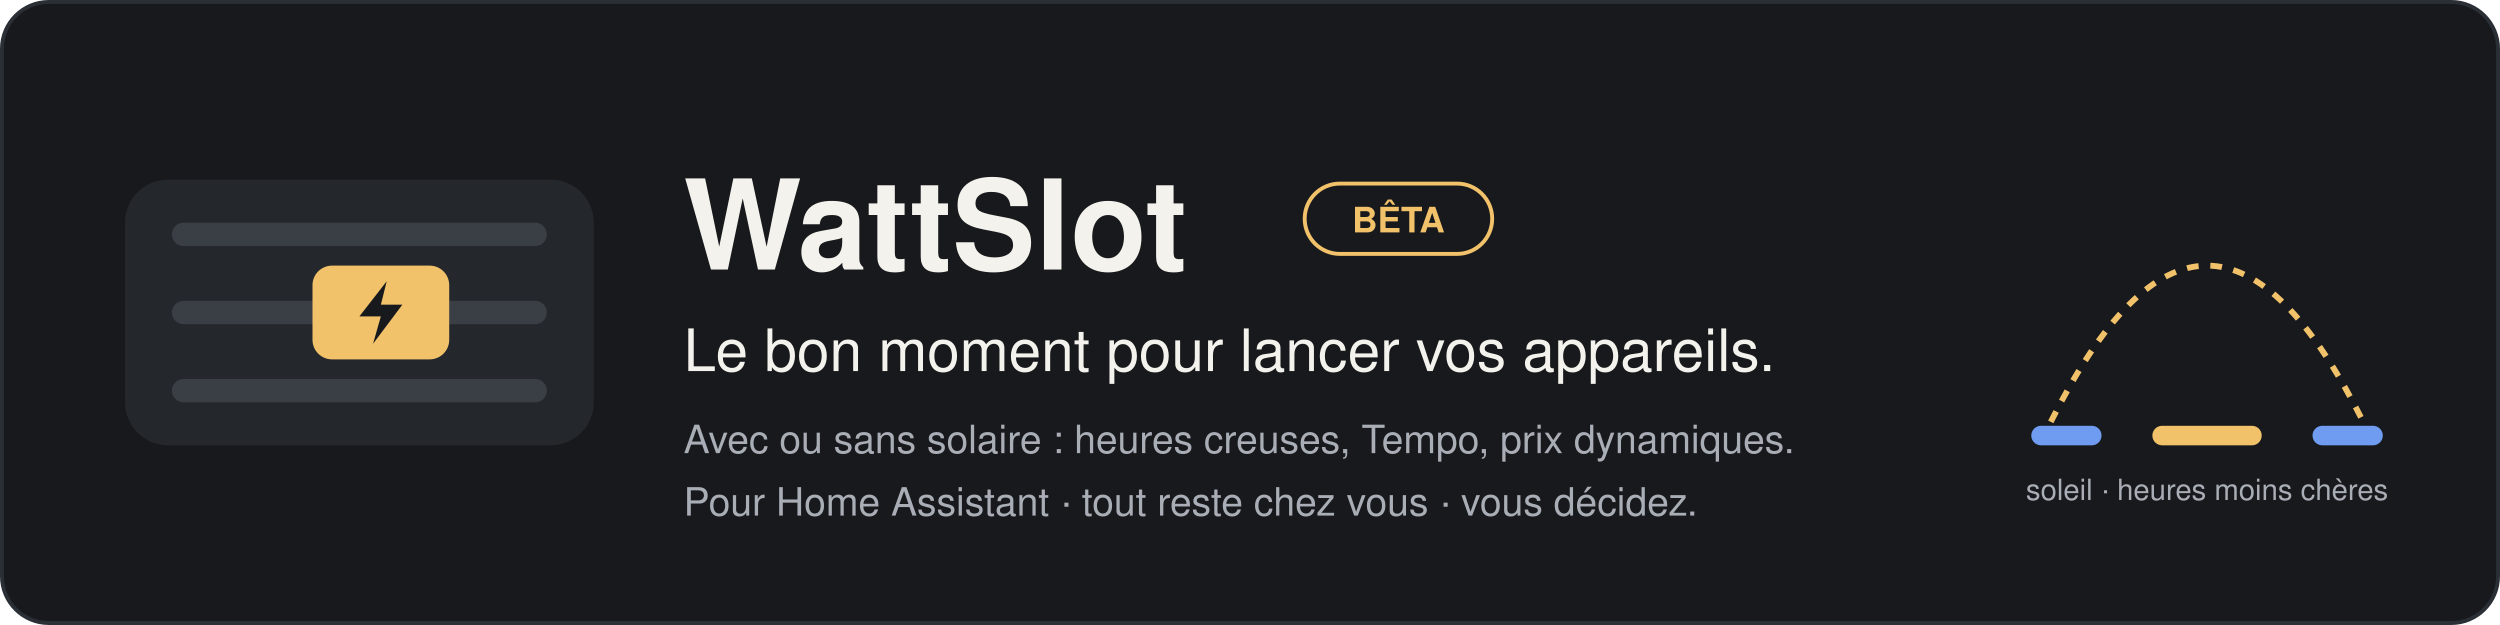
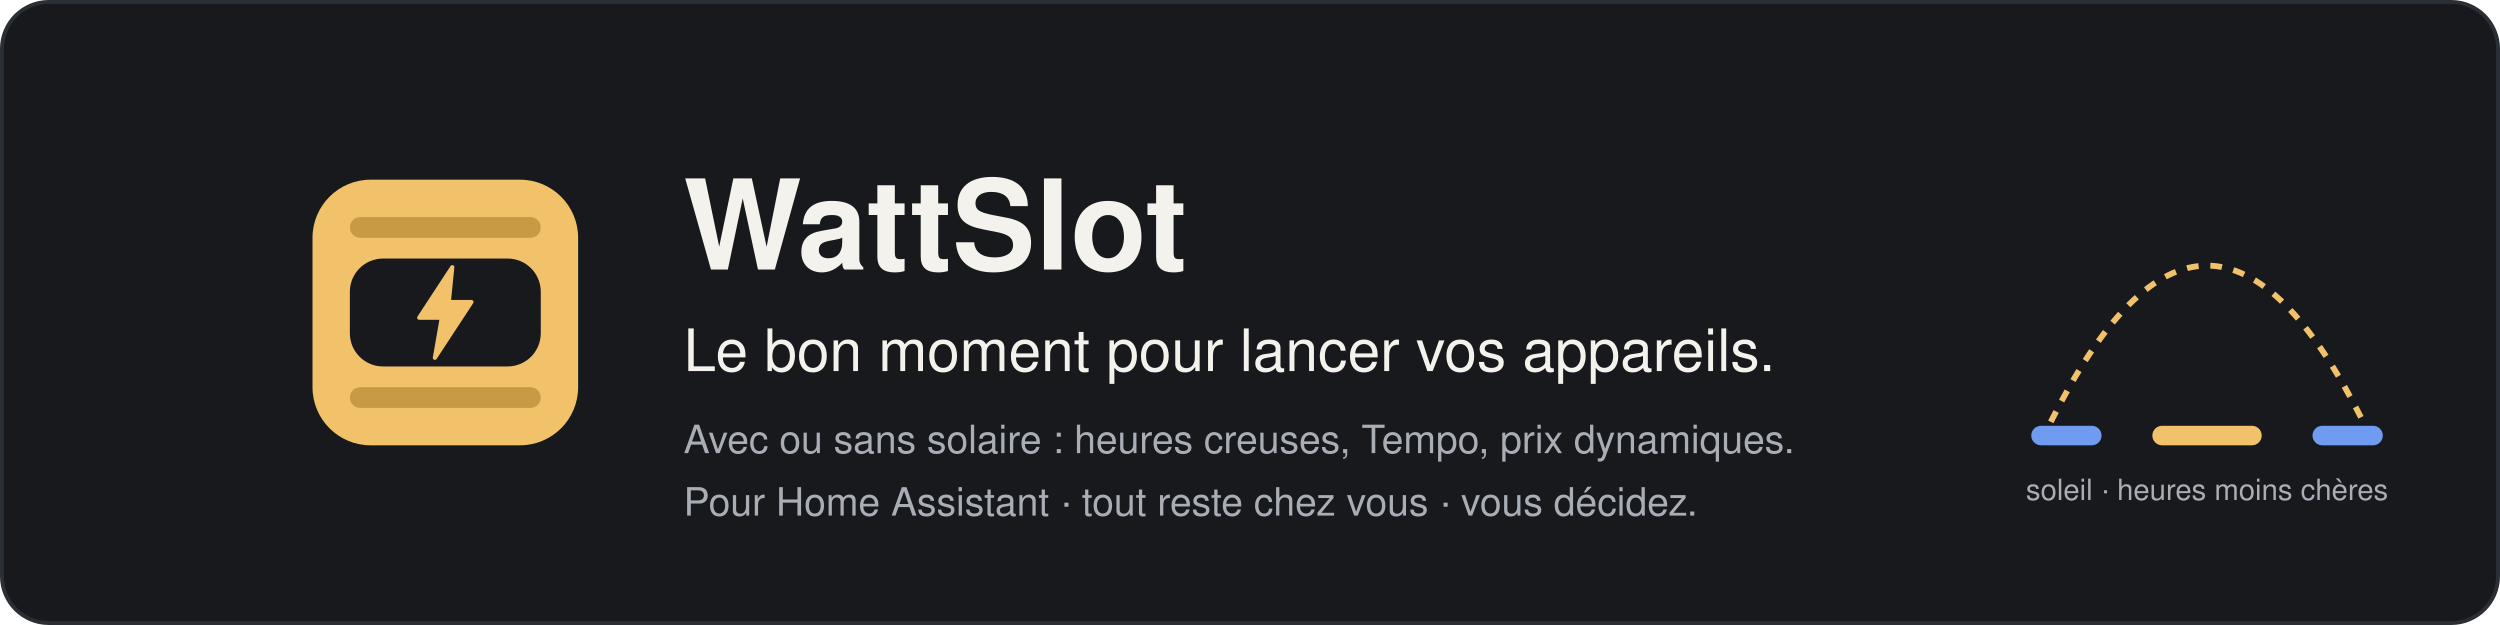
- <svg xmlns="http://www.w3.org/2000/svg" viewBox="0 0 1280 320" width="1280" height="320" role="img" aria-label="WattSlot, bêta : le bon moment pour lancer vos appareils, avec ou sans panneaux solaires.">
+ <svg xmlns="http://www.w3.org/2000/svg" viewBox="0 0 1280 320" width="1280" height="320" role="img" aria-label="WattSlot : le bon moment pour lancer vos appareils, avec ou sans panneaux solaires.">
  <rect x="1" y="1" width="1278" height="318" rx="24" fill="#17191c" stroke="#2a2e35" stroke-width="2" />
-   <g transform="translate(64,92)">
-     <rect width="240" height="136" rx="22" fill="#24272c" />
-     <rect x="24" y="22" width="192" height="12" rx="6" fill="#3a3e45" />
-     <rect x="24" y="62" width="192" height="12" rx="6" fill="#3a3e45" />
-     <rect x="24" y="102" width="192" height="12" rx="6" fill="#3a3e45" />
-     <rect x="96" y="44" width="70" height="48" rx="10" fill="#f2c26b" />
-     <path d="M134 52 L120 70 H131 L127 84 L142 64 H131 Z" fill="#17191c" />
+   <g transform="translate(160,92) scale(2.125)">
+     <rect width="64" height="64" rx="14" fill="#f2c26b" />
+     <rect x="9" y="9" width="46" height="5" rx="2.5" fill="#c99a45" />
+     <rect x="9" y="50" width="46" height="5" rx="2.5" fill="#c99a45" />
+     <rect x="9" y="19" width="46" height="26" rx="8" fill="#17191c" />
+     <path d="M33.68 21.08 L25.7 33.26 L31.16 33.26 L29.48 42.92 L38.3 29.48 L32.84 29.48 Z" fill="#f2c26b" stroke="#f2c26b" stroke-width="1" stroke-linejoin="round" />
  </g>
  <g font-family="Manrope, 'Segoe UI', Helvetica, Arial, sans-serif">
    <text x="350" y="138" font-size="64" font-weight="800" fill="#f4f2ec">WattSlot</text>
-     <rect x="668" y="94" width="96" height="36" rx="18" fill="none" stroke="#f2c26b" stroke-width="2" />
-     <text x="716" y="119" text-anchor="middle" font-size="18" font-weight="700" fill="#f2c26b">BÊTA</text>
    <text x="350" y="190" font-size="30" fill="#f4f2ec">Le bon moment pour lancer vos appareils.</text>
    <text x="350" y="232" font-size="20" fill="#a9adb5">Avec ou sans solaire : heures creuses, Tempo, prix dynamiques.</text>
    <text x="350" y="264" font-size="20" fill="#a9adb5">Pour Home Assistant · tout reste chez vous · vous décidez.</text>
  </g>
  <g transform="translate(1040,96)">
    <path d="M10 120 Q90 -40 170 120" fill="none" stroke="#f2c26b" stroke-width="3" stroke-dasharray="6 6" />
    <rect x="0" y="122" width="36" height="10" rx="5" fill="#6f9cf0" />
    <rect x="144" y="122" width="36" height="10" rx="5" fill="#6f9cf0" />
    <rect x="62" y="122" width="56" height="10" rx="5" fill="#f2c26b" />
    <text x="90" y="160" text-anchor="middle" font-size="15" fill="#a9adb5" font-family="Manrope, 'Segoe UI', Helvetica, Arial, sans-serif">soleil · heures moins chères</text>
  </g>
</svg>
